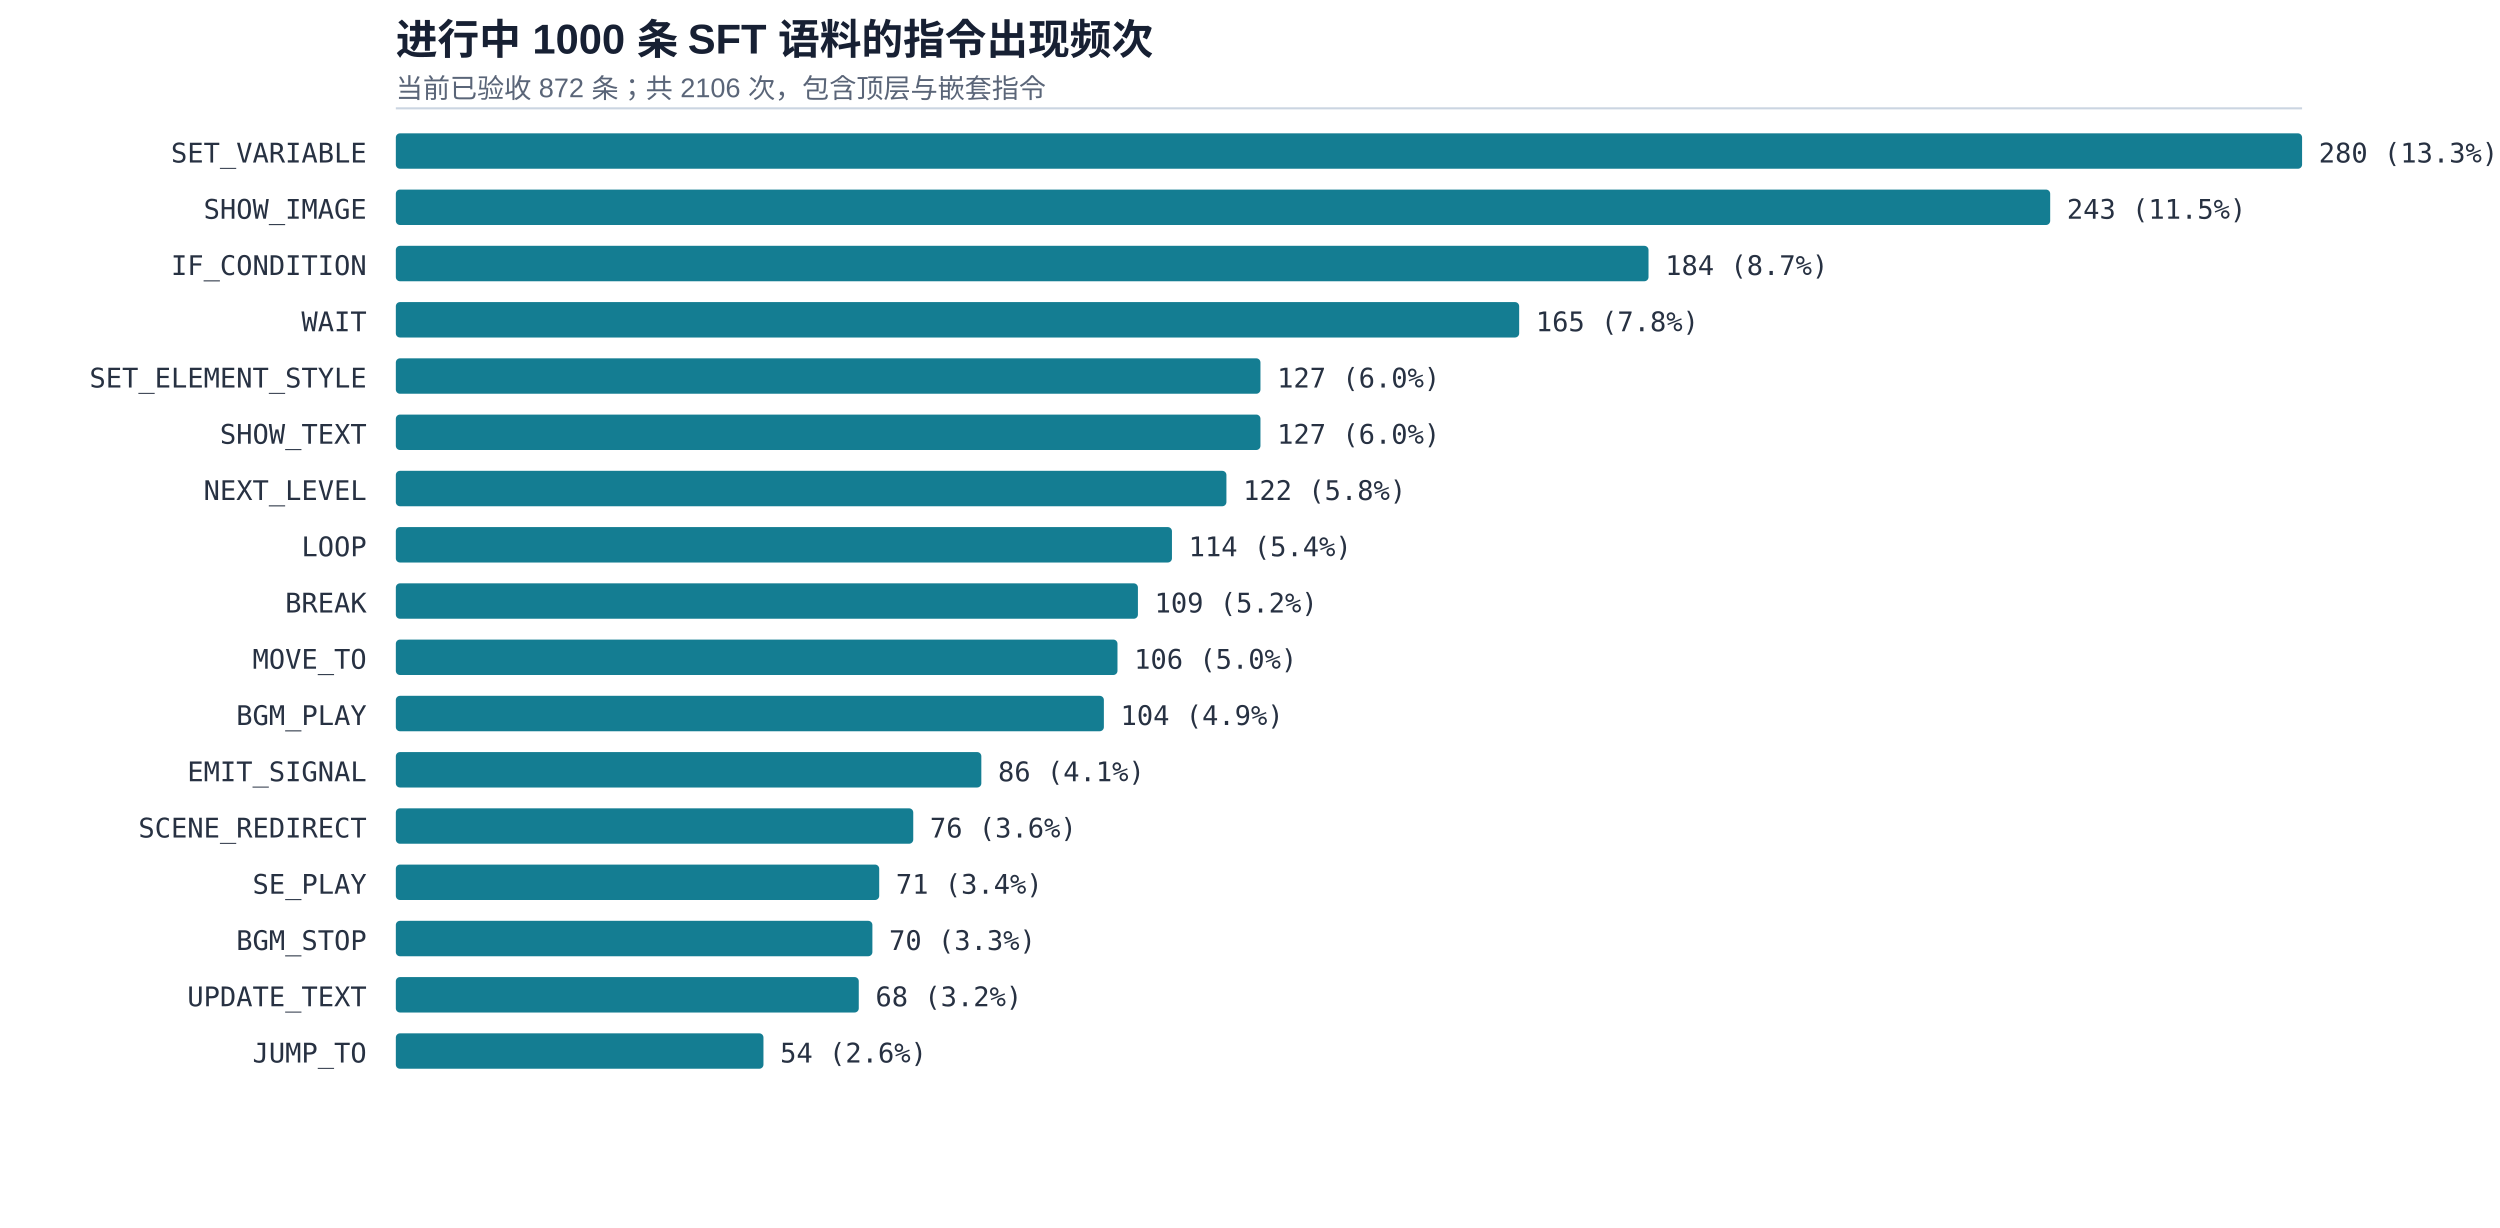
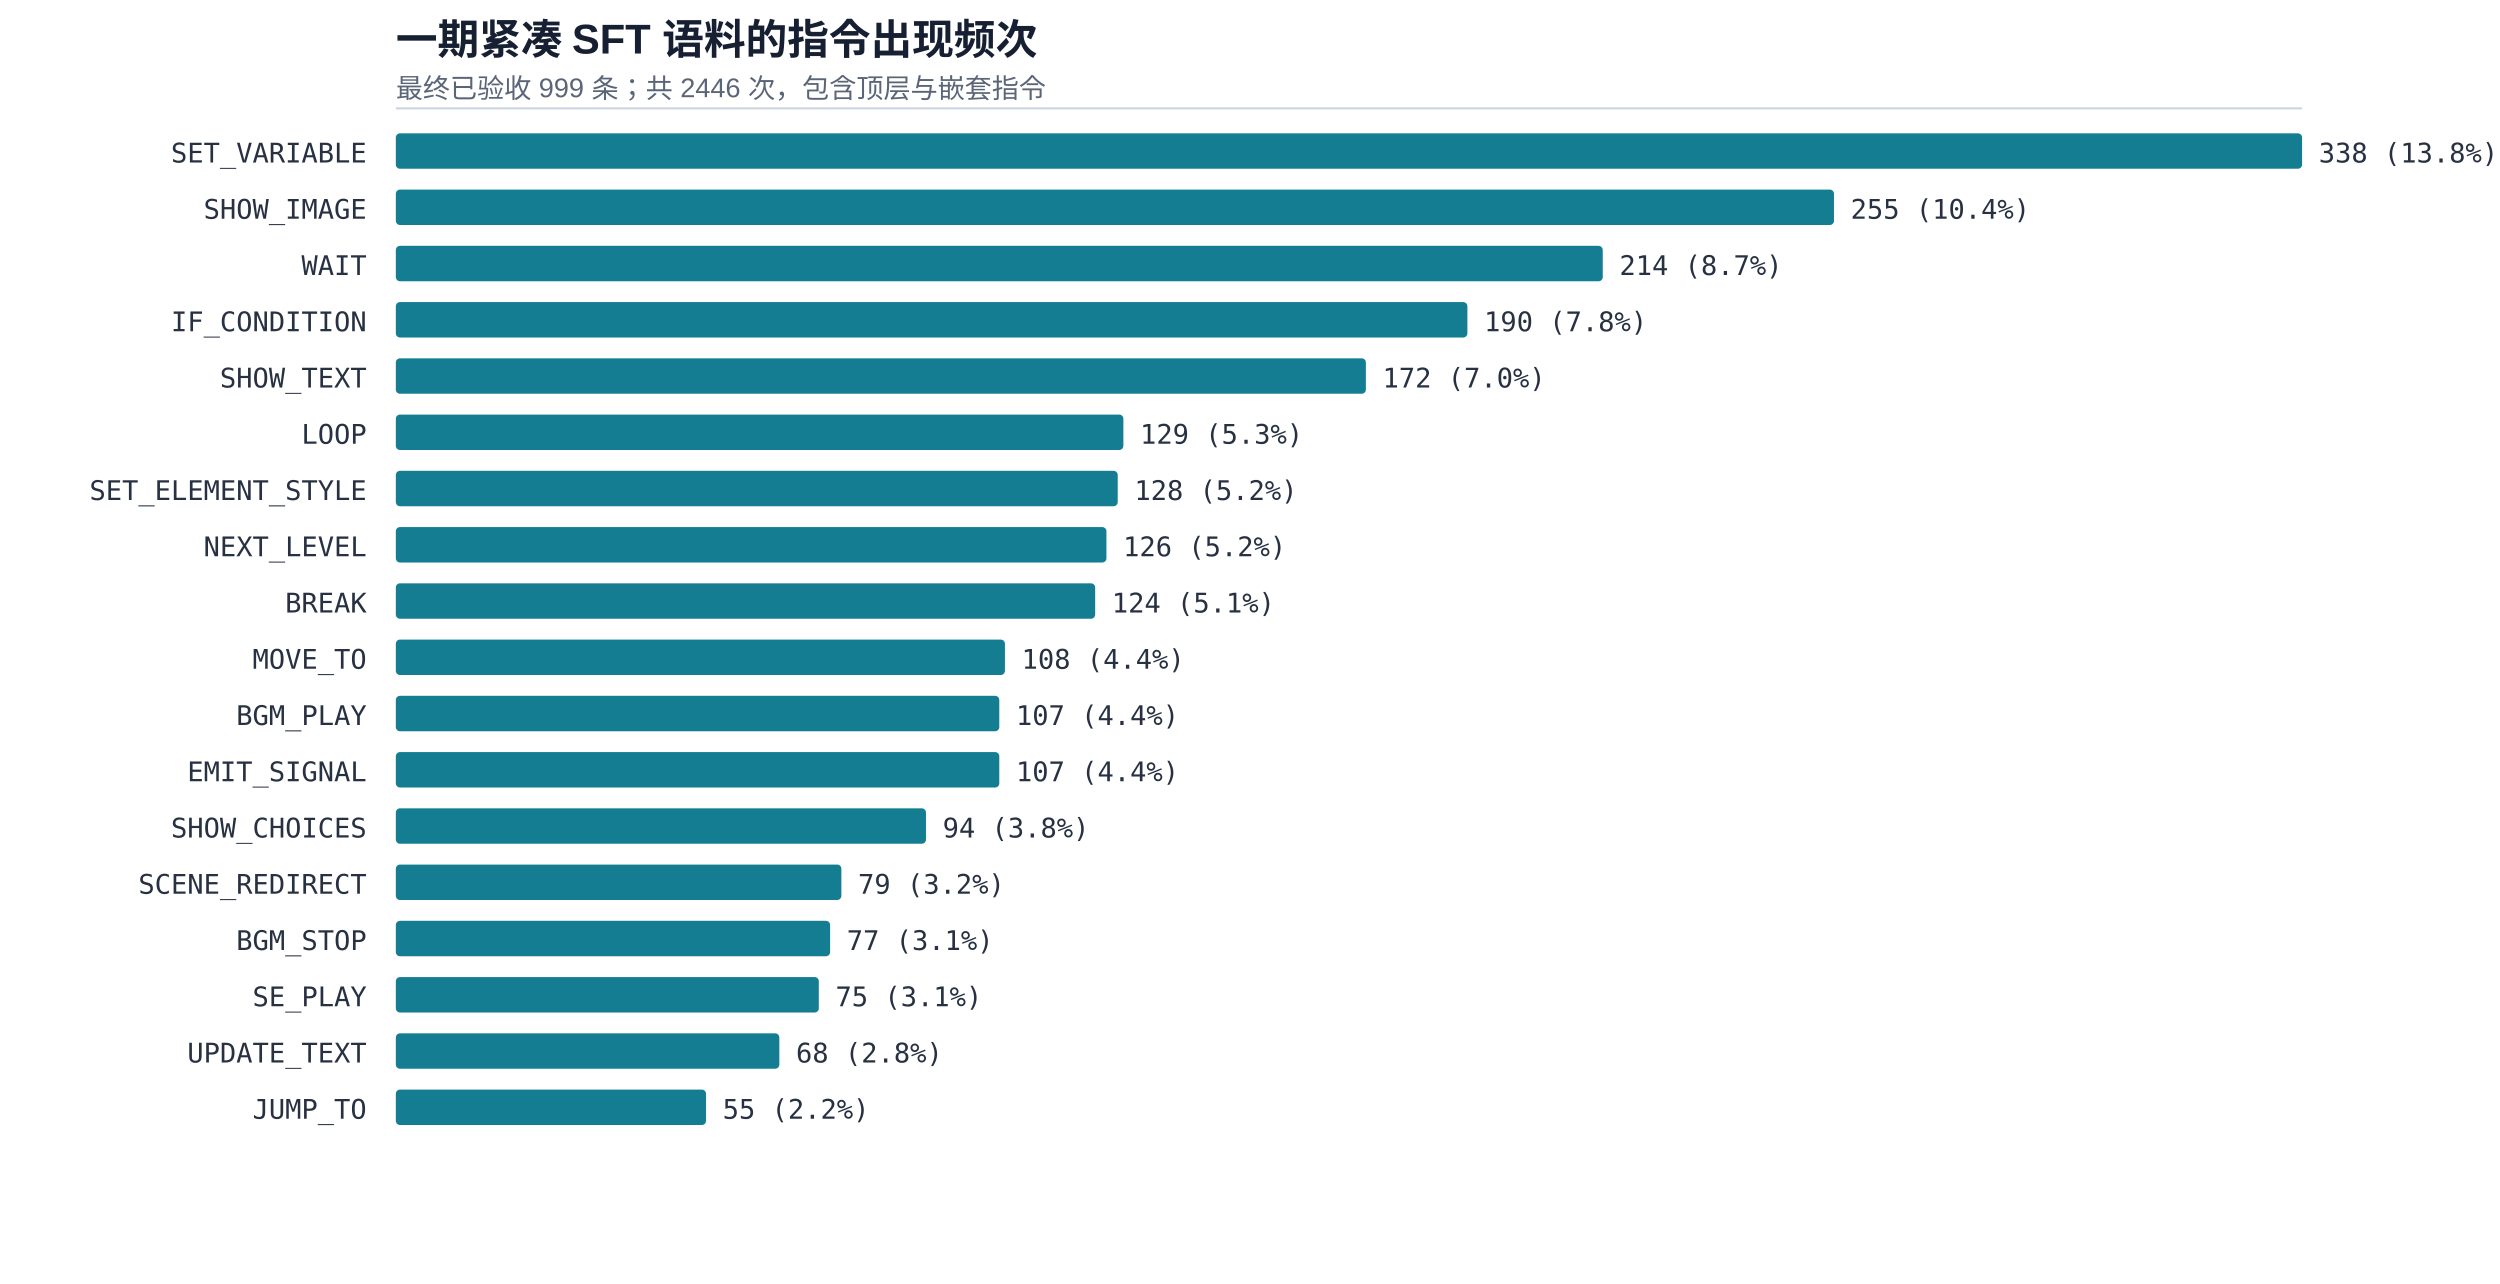
- <svg xmlns="http://www.w3.org/2000/svg" width="1200" height="589" viewBox="0 0 1200 589" role="img" aria-labelledby="title desc">
+ <svg xmlns="http://www.w3.org/2000/svg" width="1200" height="616" viewBox="0 0 1200 616" role="img" aria-labelledby="title desc">
  <style>.title{font:600 20px Arial,sans-serif;fill:#172033}.subtitle{font:13px Arial,sans-serif;fill:#5a6578}.label,.value{font:13px ui-monospace,SFMono-Regular,Menlo,monospace;fill:#273142}.bar{fill:#147d92}.axis{stroke:#cbd5e1;stroke-width:1}</style>
-   <text x="190" y="26" class="title">进行中 1000 条 SFT 语料的指令出现频次</text>
-   <text x="190" y="47" class="subtitle">当前已验收 872 条；共 2106 次，包含顶层与嵌套指令</text>
+   <text x="190" y="26" class="title">一期紧凑 SFT 语料的指令出现频次</text>
+   <text x="190" y="47" class="subtitle">最终已验收 999 条；共 2446 次，包含顶层与嵌套指令</text>
  <line x1="190" y1="52" x2="1105" y2="52" class="axis" />
  <text x="176" y="78" text-anchor="end" class="label">SET_VARIABLE</text>
  <rect x="190" y="64" width="915.0" height="17" rx="2" class="bar" />
-   <text x="1113.0" y="78" class="value">280 (13.3%)</text>
+   <text x="1113.0" y="78" class="value">338 (13.8%)</text>
  <text x="176" y="105" text-anchor="end" class="label">SHOW_IMAGE</text>
-   <rect x="190" y="91" width="794.09" height="17" rx="2" class="bar" />
-   <text x="992.09" y="105" class="value">243 (11.5%)</text>
-   <text x="176" y="132" text-anchor="end" class="label">IF_CONDITION</text>
-   <rect x="190" y="118" width="601.29" height="17" rx="2" class="bar" />
-   <text x="799.29" y="132" class="value">184 (8.7%)</text>
-   <text x="176" y="159" text-anchor="end" class="label">WAIT</text>
-   <rect x="190" y="145" width="539.2" height="17" rx="2" class="bar" />
-   <text x="737.2" y="159" class="value">165 (7.8%)</text>
-   <text x="176" y="186" text-anchor="end" class="label">SET_ELEMENT_STYLE</text>
-   <rect x="190" y="172" width="415.02" height="17" rx="2" class="bar" />
-   <text x="613.02" y="186" class="value">127 (6.0%)</text>
-   <text x="176" y="213" text-anchor="end" class="label">SHOW_TEXT</text>
-   <rect x="190" y="199" width="415.02" height="17" rx="2" class="bar" />
-   <text x="613.02" y="213" class="value">127 (6.0%)</text>
-   <text x="176" y="240" text-anchor="end" class="label">NEXT_LEVEL</text>
-   <rect x="190" y="226" width="398.68" height="17" rx="2" class="bar" />
-   <text x="596.68" y="240" class="value">122 (5.8%)</text>
-   <text x="176" y="267" text-anchor="end" class="label">LOOP</text>
-   <rect x="190" y="253" width="372.54" height="17" rx="2" class="bar" />
-   <text x="570.54" y="267" class="value">114 (5.4%)</text>
+   <rect x="190" y="91" width="690.31" height="17" rx="2" class="bar" />
+   <text x="888.31" y="105" class="value">255 (10.4%)</text>
+   <text x="176" y="132" text-anchor="end" class="label">WAIT</text>
+   <rect x="190" y="118" width="579.32" height="17" rx="2" class="bar" />
+   <text x="777.32" y="132" class="value">214 (8.7%)</text>
+   <text x="176" y="159" text-anchor="end" class="label">IF_CONDITION</text>
+   <rect x="190" y="145" width="514.35" height="17" rx="2" class="bar" />
+   <text x="712.35" y="159" class="value">190 (7.8%)</text>
+   <text x="176" y="186" text-anchor="end" class="label">SHOW_TEXT</text>
+   <rect x="190" y="172" width="465.62" height="17" rx="2" class="bar" />
+   <text x="663.62" y="186" class="value">172 (7.0%)</text>
+   <text x="176" y="213" text-anchor="end" class="label">LOOP</text>
+   <rect x="190" y="199" width="349.22" height="17" rx="2" class="bar" />
+   <text x="547.22" y="213" class="value">129 (5.3%)</text>
+   <text x="176" y="240" text-anchor="end" class="label">SET_ELEMENT_STYLE</text>
+   <rect x="190" y="226" width="346.51" height="17" rx="2" class="bar" />
+   <text x="544.51" y="240" class="value">128 (5.2%)</text>
+   <text x="176" y="267" text-anchor="end" class="label">NEXT_LEVEL</text>
+   <rect x="190" y="253" width="341.09" height="17" rx="2" class="bar" />
+   <text x="539.09" y="267" class="value">126 (5.2%)</text>
  <text x="176" y="294" text-anchor="end" class="label">BREAK</text>
-   <rect x="190" y="280" width="356.2" height="17" rx="2" class="bar" />
-   <text x="554.2" y="294" class="value">109 (5.2%)</text>
+   <rect x="190" y="280" width="335.68" height="17" rx="2" class="bar" />
+   <text x="533.68" y="294" class="value">124 (5.1%)</text>
  <text x="176" y="321" text-anchor="end" class="label">MOVE_TO</text>
-   <rect x="190" y="307" width="346.39" height="17" rx="2" class="bar" />
-   <text x="544.39" y="321" class="value">106 (5.0%)</text>
+   <rect x="190" y="307" width="292.37" height="17" rx="2" class="bar" />
+   <text x="490.37" y="321" class="value">108 (4.4%)</text>
  <text x="176" y="348" text-anchor="end" class="label">BGM_PLAY</text>
-   <rect x="190" y="334" width="339.86" height="17" rx="2" class="bar" />
-   <text x="537.86" y="348" class="value">104 (4.9%)</text>
+   <rect x="190" y="334" width="289.66" height="17" rx="2" class="bar" />
+   <text x="487.66" y="348" class="value">107 (4.4%)</text>
  <text x="176" y="375" text-anchor="end" class="label">EMIT_SIGNAL</text>
-   <rect x="190" y="361" width="281.04" height="17" rx="2" class="bar" />
-   <text x="479.04" y="375" class="value">86 (4.1%)</text>
-   <text x="176" y="402" text-anchor="end" class="label">SCENE_REDIRECT</text>
-   <rect x="190" y="388" width="248.36" height="17" rx="2" class="bar" />
-   <text x="446.36" y="402" class="value">76 (3.6%)</text>
-   <text x="176" y="429" text-anchor="end" class="label">SE_PLAY</text>
-   <rect x="190" y="415" width="232.02" height="17" rx="2" class="bar" />
-   <text x="430.02" y="429" class="value">71 (3.4%)</text>
+   <rect x="190" y="361" width="289.66" height="17" rx="2" class="bar" />
+   <text x="487.66" y="375" class="value">107 (4.4%)</text>
+   <text x="176" y="402" text-anchor="end" class="label">SHOW_CHOICES</text>
+   <rect x="190" y="388" width="254.47" height="17" rx="2" class="bar" />
+   <text x="452.47" y="402" class="value">94 (3.8%)</text>
+   <text x="176" y="429" text-anchor="end" class="label">SCENE_REDIRECT</text>
+   <rect x="190" y="415" width="213.86" height="17" rx="2" class="bar" />
+   <text x="411.86" y="429" class="value">79 (3.2%)</text>
  <text x="176" y="456" text-anchor="end" class="label">BGM_STOP</text>
-   <rect x="190" y="442" width="228.75" height="17" rx="2" class="bar" />
-   <text x="426.75" y="456" class="value">70 (3.3%)</text>
-   <text x="176" y="483" text-anchor="end" class="label">UPDATE_TEXT</text>
-   <rect x="190" y="469" width="222.21" height="17" rx="2" class="bar" />
-   <text x="420.21" y="483" class="value">68 (3.2%)</text>
-   <text x="176" y="510" text-anchor="end" class="label">JUMP_TO</text>
-   <rect x="190" y="496" width="176.46" height="17" rx="2" class="bar" />
-   <text x="374.46" y="510" class="value">54 (2.6%)</text>
+   <rect x="190" y="442" width="208.45" height="17" rx="2" class="bar" />
+   <text x="406.45" y="456" class="value">77 (3.1%)</text>
+   <text x="176" y="483" text-anchor="end" class="label">SE_PLAY</text>
+   <rect x="190" y="469" width="203.03" height="17" rx="2" class="bar" />
+   <text x="401.03" y="483" class="value">75 (3.1%)</text>
+   <text x="176" y="510" text-anchor="end" class="label">UPDATE_TEXT</text>
+   <rect x="190" y="496" width="184.08" height="17" rx="2" class="bar" />
+   <text x="382.08" y="510" class="value">68 (2.8%)</text>
+   <text x="176" y="537" text-anchor="end" class="label">JUMP_TO</text>
+   <rect x="190" y="523" width="148.89" height="17" rx="2" class="bar" />
+   <text x="346.89" y="537" class="value">55 (2.2%)</text>
</svg>
